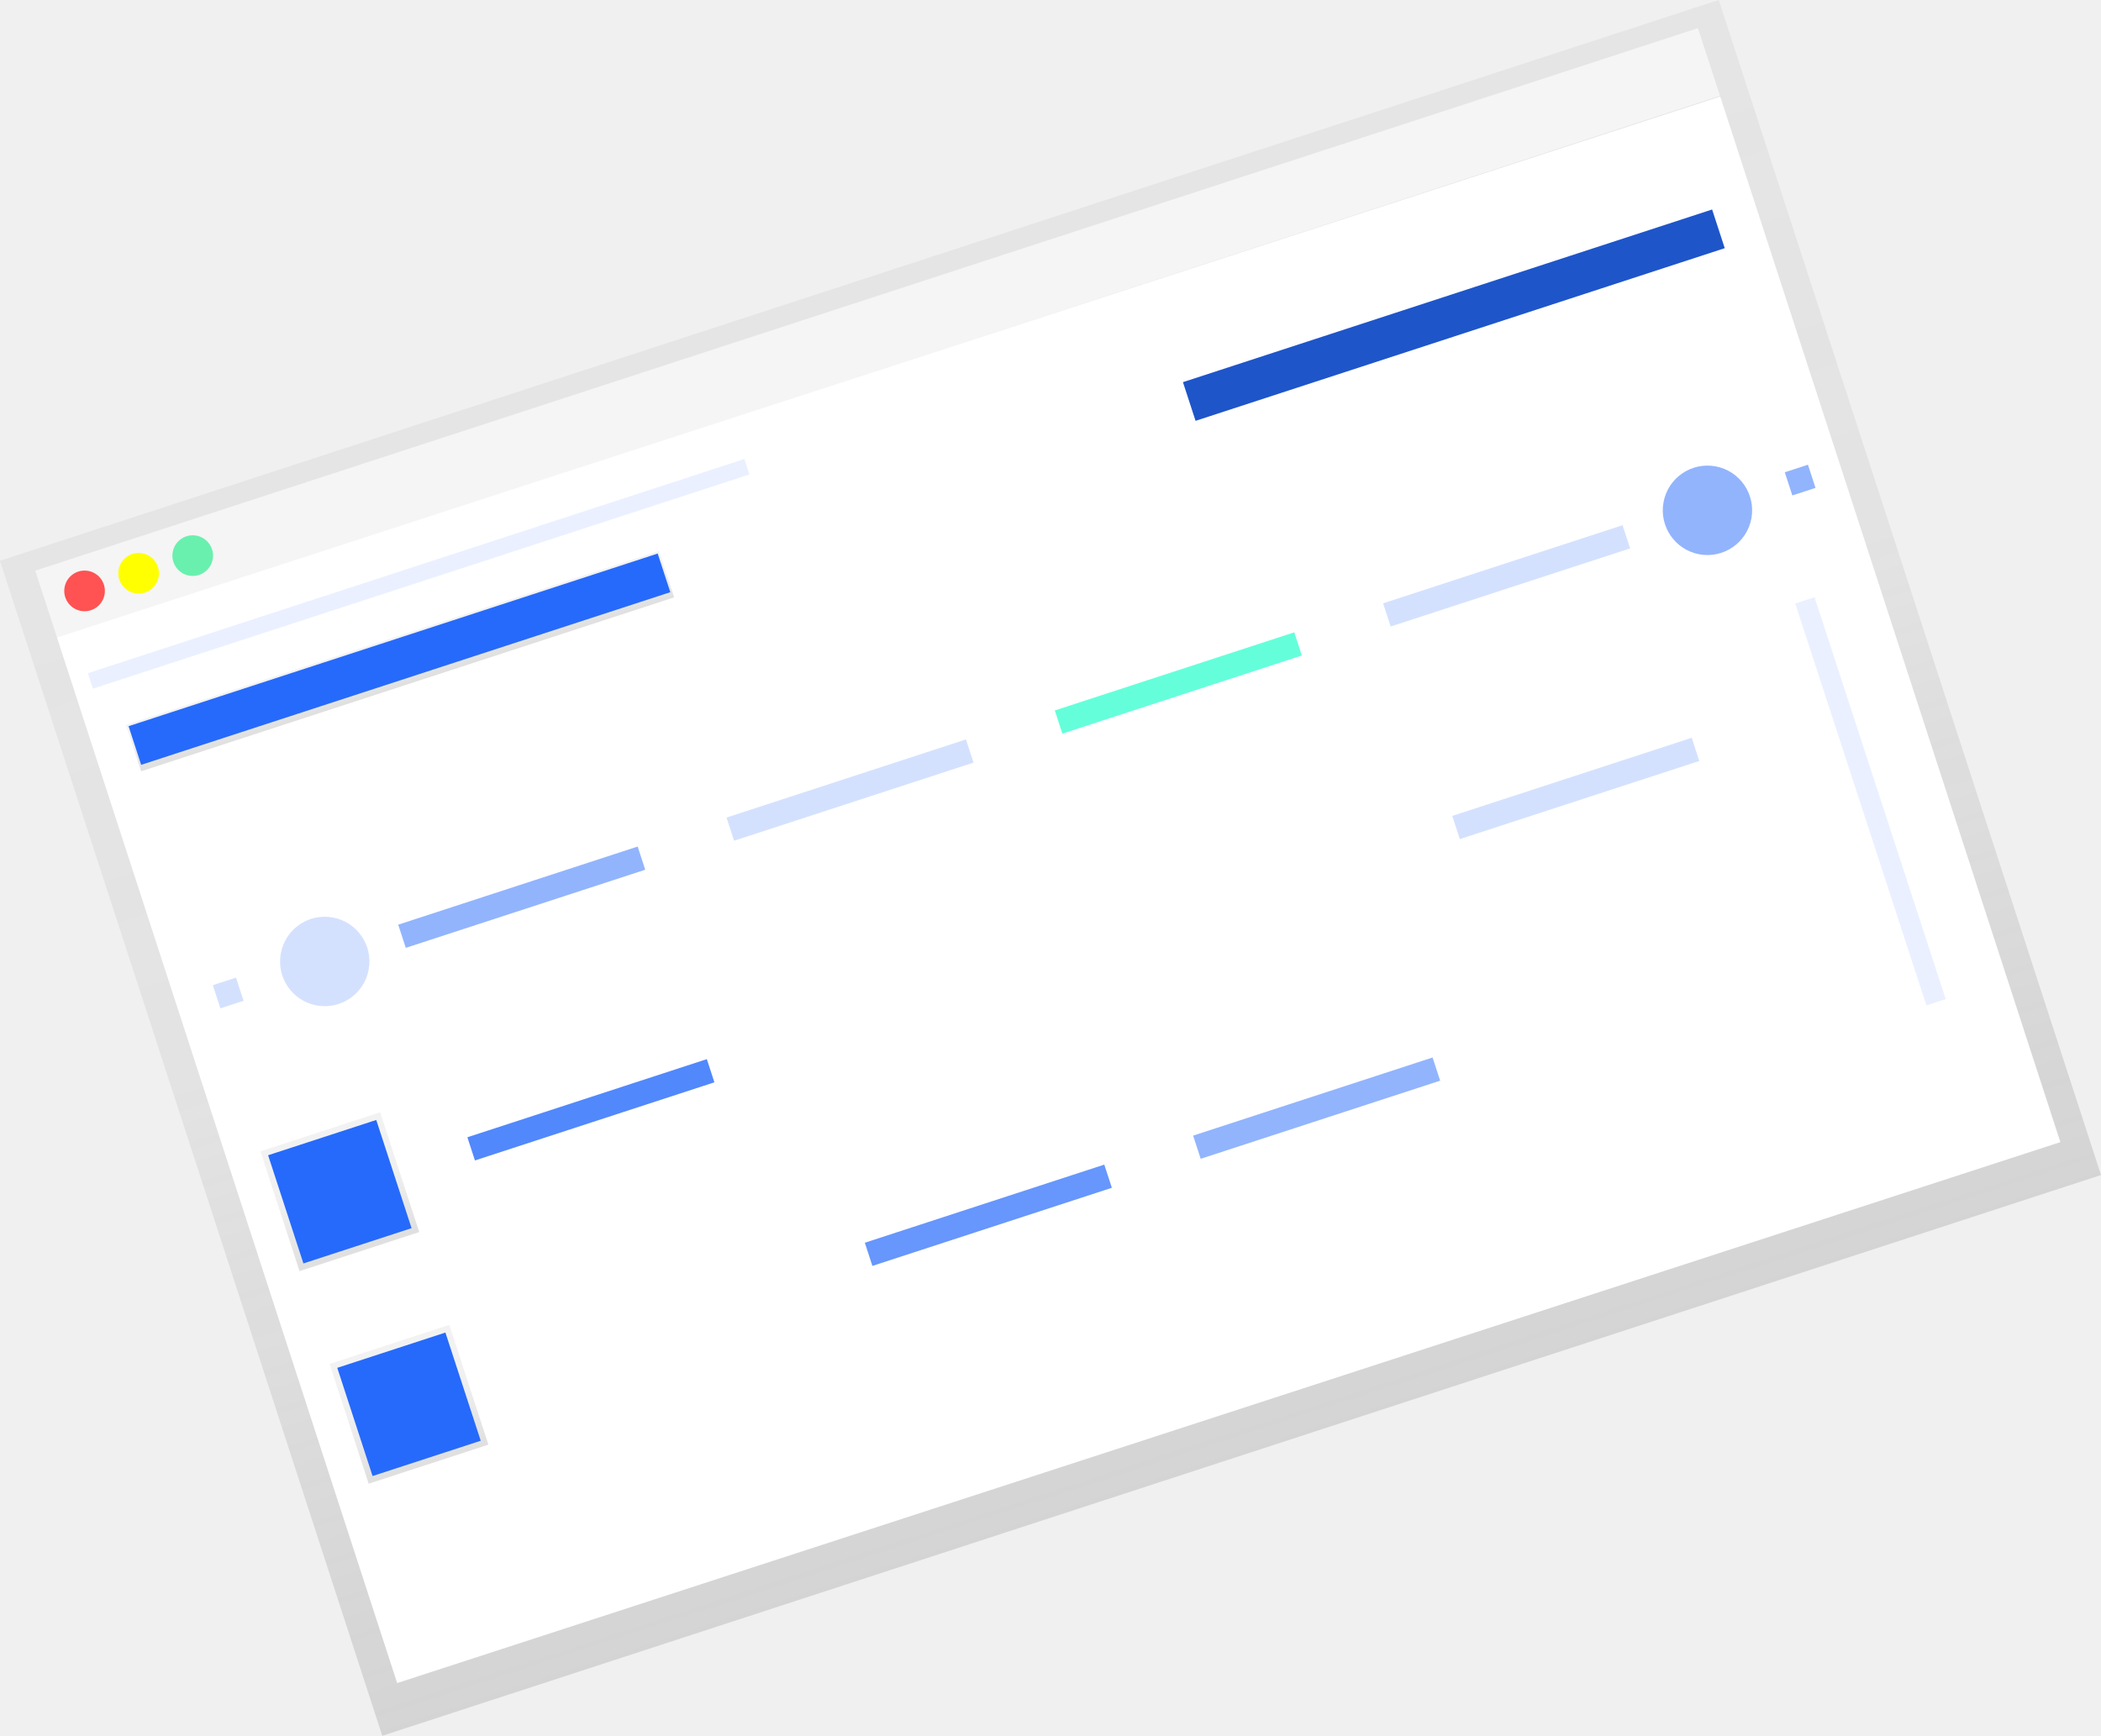
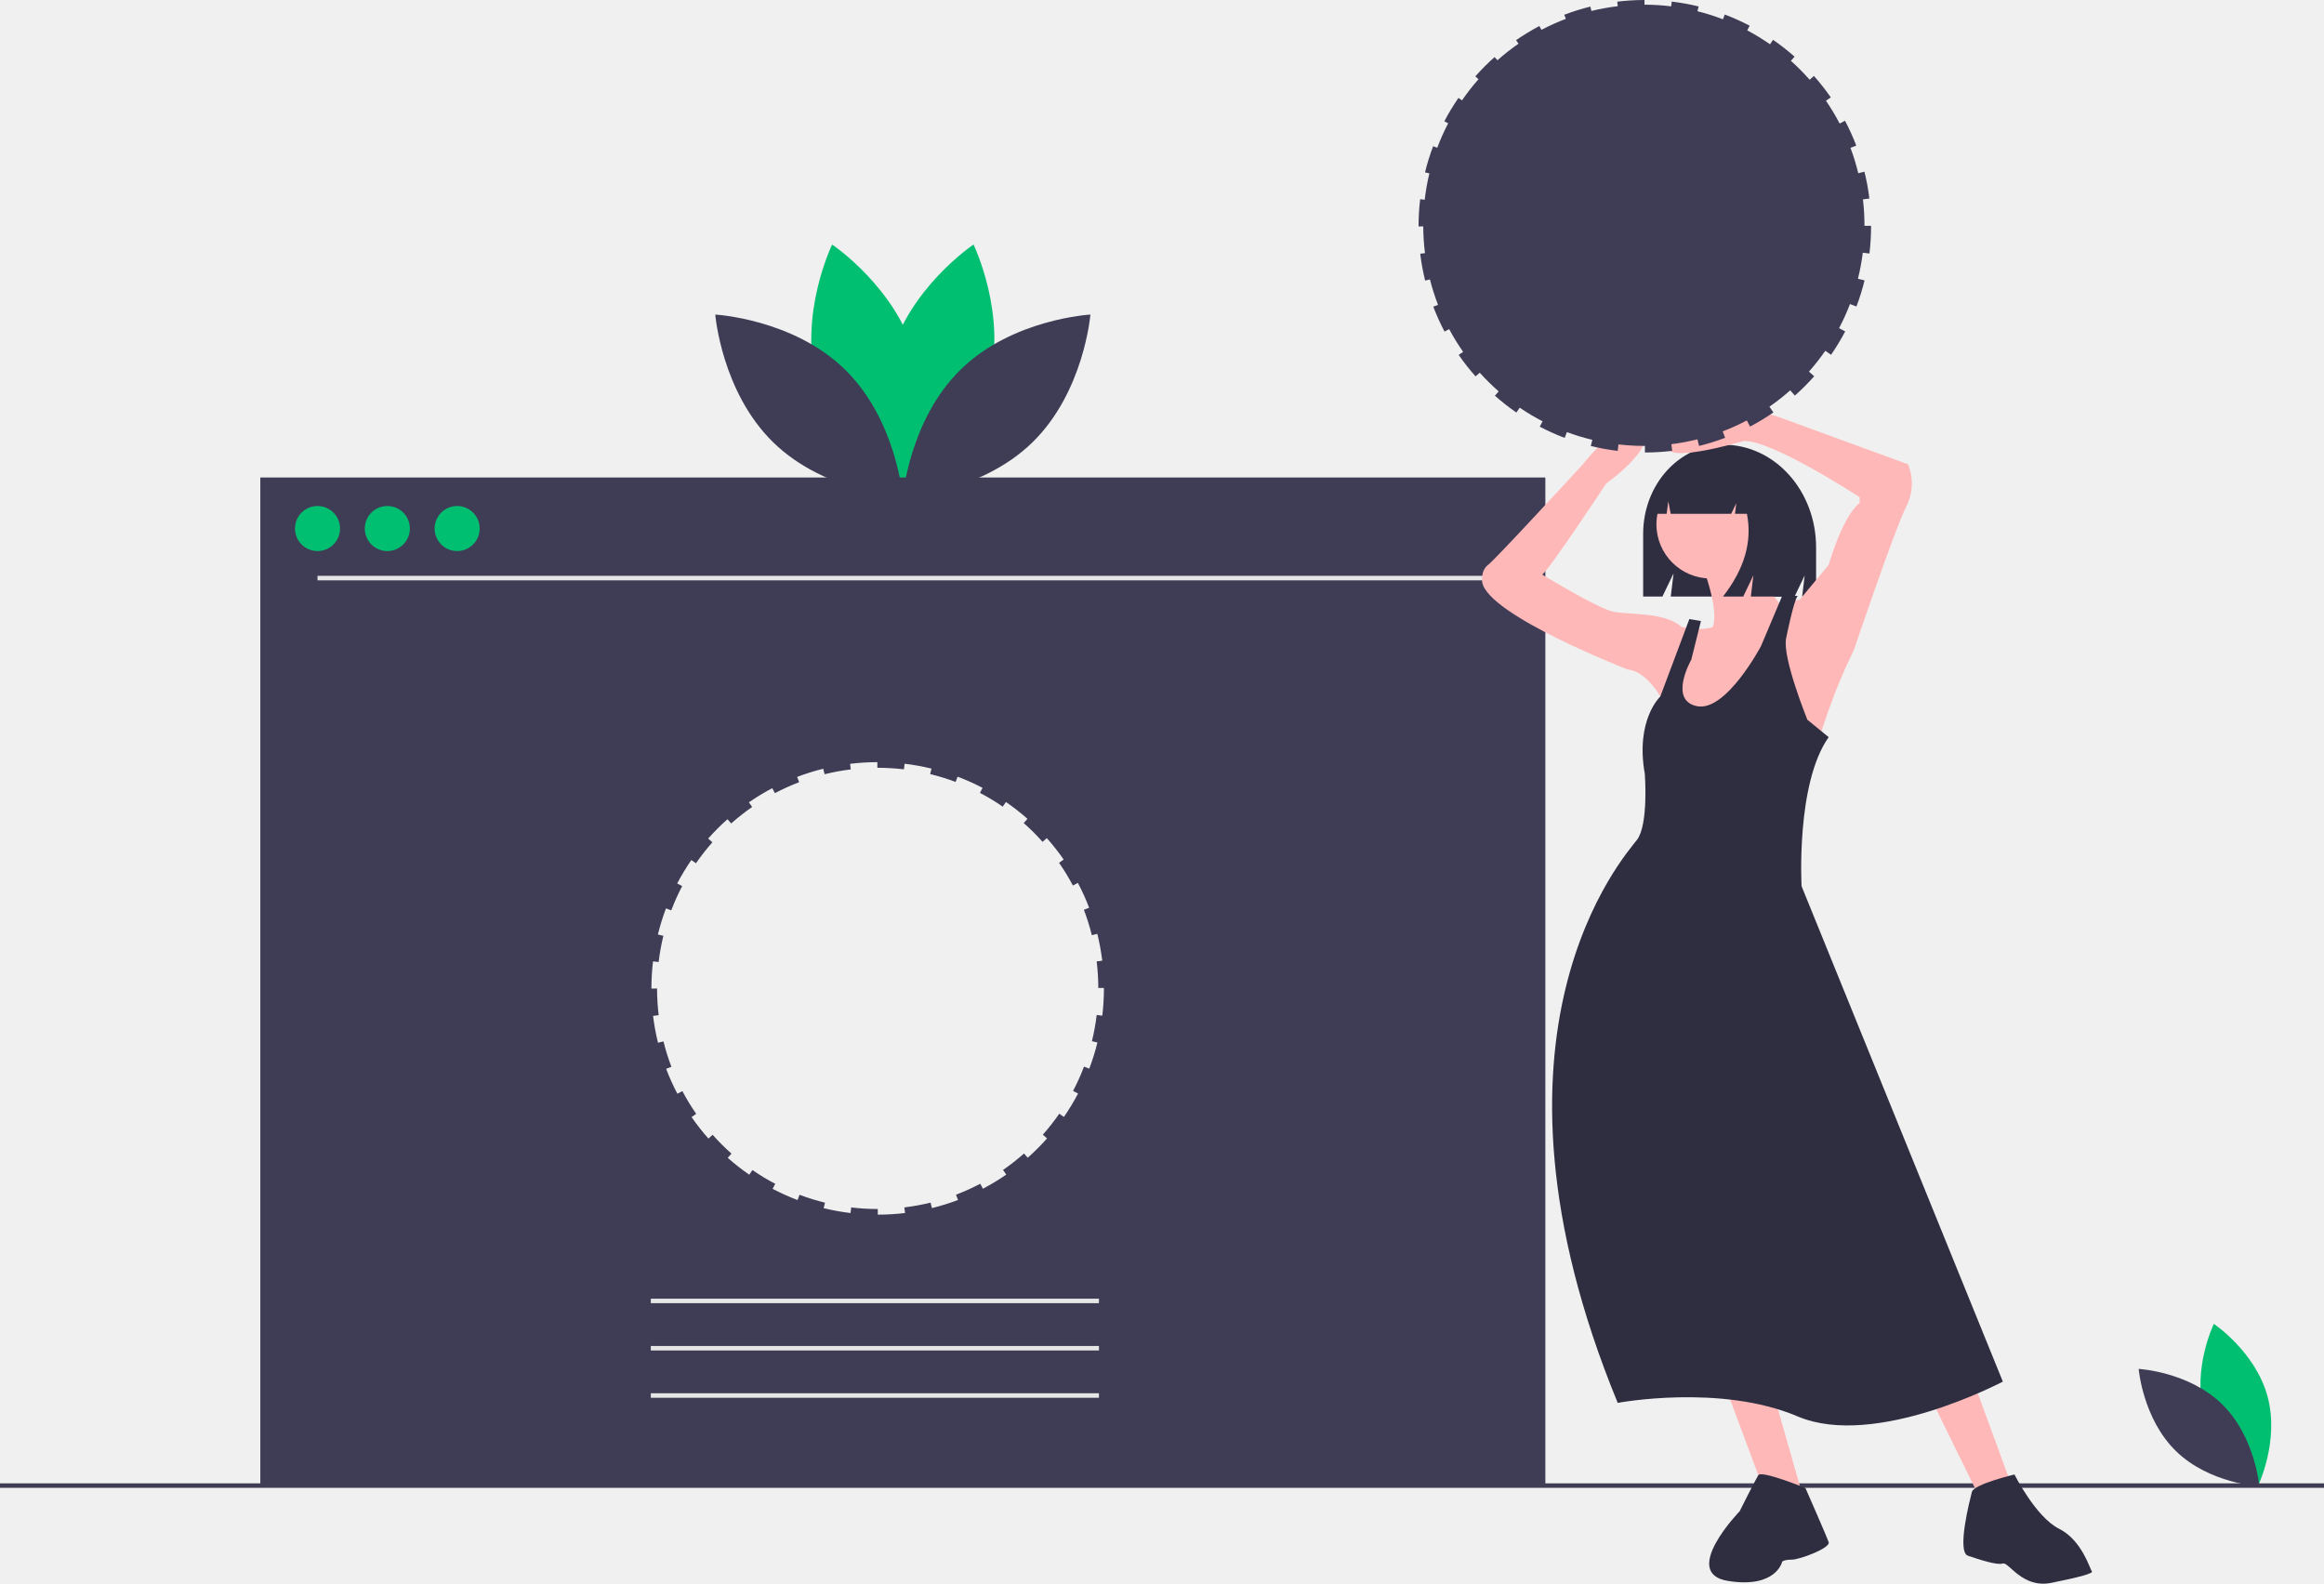
- <svg xmlns="http://www.w3.org/2000/svg" xmlns:xlink="http://www.w3.org/1999/xlink" id="e4476520-1cdd-4de1-b4a4-c2e57e044eb7" data-name="Layer 1" width="788.342" height="651.413" viewBox="0 0 788.342 651.413">
-   <defs>
-     <linearGradient id="b78b9e48-caff-40cd-bfac-697dfd386121" x1="569.547" y1="675.394" x2="569.547" y2="211.365" gradientTransform="matrix(0.95081, -0.30978, 0.30978, 0.95081, -284.7082, 80.56906)" gradientUnits="userSpaceOnUse">
-       <stop offset="0" stop-color="gray" stop-opacity="0.25" />
-       <stop offset="0.535" stop-color="gray" stop-opacity="0.12" />
-       <stop offset="1" stop-color="gray" stop-opacity="0.1" />
-     </linearGradient>
-     <linearGradient id="a7a990f4-c21b-418a-bc7f-4acb261d3bf8" x1="361.532" y1="303.194" x2="361.532" y2="284.791" gradientTransform="translate(-5.45241 78.23636) rotate(0.02701)" xlink:href="#b78b9e48-caff-40cd-bfac-697dfd386121" />
-     <linearGradient id="aeed7e2d-a8b9-4ff2-bd4e-181cb0d9c778" x1="278.365" y1="499.966" x2="278.365" y2="452.658" gradientTransform="translate(55.20266 95.07048) rotate(0.02701)" xlink:href="#b78b9e48-caff-40cd-bfac-697dfd386121" />
-     <linearGradient id="e6ca6cde-461e-46f7-87b0-8c45073014c9" x1="278.326" y1="583.861" x2="278.326" y2="536.552" gradientTransform="translate(81.23268 90.95594) rotate(0.02701)" xlink:href="#b78b9e48-caff-40cd-bfac-697dfd386121" />
-   </defs>
-   <polygon points="0 210.447 8.716 237.242 143.438 651.413 788.342 440.966 653.619 26.795 644.904 0 0 210.447" fill="url(#b78b9e48-caff-40cd-bfac-697dfd386121)" />
-   <rect x="206.997" y="235.997" width="656.268" height="26.694" transform="matrix(0.95066, -0.31022, 0.31022, 0.95066, -256.7802, 54.01895)" fill="#f5f5f5" />
-   <rect x="274.941" y="251.918" width="656.268" height="412.609" transform="translate(-317.9927 84.728) rotate(-18.01873)" fill="#fff" />
-   <ellipse cx="237.56" cy="346.047" rx="7.629" ry="7.62" transform="translate(-352.0378 391.7681) rotate(-79.42443)" fill="#ff5252" />
-   <ellipse cx="257.849" cy="339.426" rx="7.629" ry="7.62" transform="translate(-328.964 406.3068) rotate(-79.42443)" fill="#ff0" />
-   <ellipse cx="278.139" cy="332.805" rx="7.629" ry="7.62" transform="translate(-305.8903 420.8456) rotate(-79.42443)" fill="#69f0ae" />
-   <rect x="250.756" y="363.247" width="210.372" height="18.304" transform="translate(-303.7956 4.50114) rotate(-18.07273)" fill="url(#a7a990f4-c21b-418a-bc7f-4acb261d3bf8)" />
-   <rect x="251.282" y="364.047" width="208.847" height="15.254" transform="translate(-303.5822 4.39218) rotate(-18.07273)" fill="#266afb" />
-   <rect x="646.919" y="234.941" width="208.847" height="15.254" transform="translate(-244.0111 120.7588) rotate(-18.07273)" fill="#266afb" />
-   <rect x="646.919" y="234.941" width="208.847" height="15.254" transform="translate(-244.0111 120.7588) rotate(-18.07273)" opacity="0.2" />
-   <rect x="286.877" y="492.36" width="9.147" height="9.152" transform="translate(-345.6114 -9.36122) rotate(-18.07273)" fill="#266afb" opacity="0.2" />
-   <rect x="876.711" y="299.883" width="9.147" height="9.152" transform="translate(-256.8003 164.1231) rotate(-18.07273)" fill="#266afb" opacity="0.5" />
-   <ellipse cx="327.681" cy="485.113" rx="16.783" ry="16.764" transform="translate(-415.1605 593.9008) rotate(-79.42443)" fill="#266afb" opacity="0.2" />
-   <ellipse cx="846.503" cy="315.809" rx="16.783" ry="16.764" transform="translate(174.8683 965.6783) rotate(-79.42443)" fill="#266afb" opacity="0.5" />
-   <rect x="354.334" y="456.418" width="94.515" height="9.152" transform="translate(-329.0276 23.03389) rotate(-18.07273)" fill="#266afb" opacity="0.5" />
-   <rect x="380.285" y="536.198" width="94.515" height="9.152" transform="translate(-352.4969 35.02056) rotate(-18.07273)" fill="#266afb" opacity="0.8" />
-   <rect x="749.837" y="415.605" width="94.515" height="9.152" transform="translate(-296.8535 143.7147) rotate(-18.07273)" fill="#266afb" opacity="0.2" />
-   <rect x="529.42" y="575.78" width="94.515" height="9.152" transform="translate(-357.4185 83.2386) rotate(-18.07273)" fill="#266afb" opacity="0.7" />
-   <rect x="652.604" y="535.582" width="94.515" height="9.152" transform="translate(-338.8707 119.47) rotate(-18.07273)" fill="#266afb" opacity="0.5" />
-   <rect x="477.518" y="416.22" width="94.515" height="9.152" transform="translate(-310.4798 59.26525) rotate(-18.07273)" fill="#266afb" opacity="0.2" />
-   <rect x="600.702" y="376.022" width="94.515" height="9.152" transform="translate(-291.932 95.49662) rotate(-18.07273)" fill="#64ffda" />
-   <rect x="723.886" y="335.825" width="94.515" height="9.152" transform="translate(-273.3842 131.728) rotate(-18.07273)" fill="#266afb" opacity="0.2" />
-   <rect x="309.714" y="547.871" width="47.257" height="47.286" transform="translate(-366.6805 7.31422) rotate(-18.07273)" fill="url(#aeed7e2d-a8b9-4ff2-bd4e-181cb0d9c778)" />
-   <rect x="335.665" y="627.651" width="47.257" height="47.286" transform="translate(-390.1499 19.3009) rotate(-18.07273)" fill="url(#e6ca6cde-461e-46f7-87b0-8c45073014c9)" />
-   <rect x="312.001" y="550.159" width="42.684" height="42.71" transform="translate(-366.6805 7.31422) rotate(-18.07273)" fill="#266afb" />
-   <rect x="337.952" y="629.939" width="42.684" height="42.71" transform="translate(-390.1499 19.3009) rotate(-18.07273)" fill="#266afb" />
-   <rect x="233.341" y="336.586" width="259.153" height="6.101" transform="translate(-293.2877 5.04906) rotate(-18.07273)" fill="#266afb" opacity="0.1" />
-   <rect x="903.862" y="345.693" width="7.622" height="158.637" transform="translate(-292.8965 178.2572) rotate(-18.07273)" fill="#266afb" opacity="0.1" />
+ <svg xmlns="http://www.w3.org/2000/svg" data-name="Layer 1" width="1032" height="703.27" viewBox="0 0 1032 703.27">
+   <path d="M523.04,268.993c-8.382,30.986-37.093,50.176-37.093,50.176s-15.121-31.047-6.738-62.033,37.093-50.176,37.093-50.176S531.422,238.007,523.04,268.993Z" transform="translate(-84 -98.36496)" fill="#01bf71" />
+   <path d="M446.786,268.993c8.382,30.986,37.093,50.176,37.093,50.176s15.121-31.047,6.738-62.033-37.093-50.176-37.093-50.176S438.404,238.007,446.786,268.993Z" transform="translate(-84 -98.36496)" fill="#01bf71" />
+   <path d="M459.103,262.334c23.001,22.39,25.81,56.81,25.81,56.81s-34.482-1.883-57.483-24.273-25.81-56.81-25.81-56.81S436.102,239.943,459.103,262.334Z" transform="translate(-84 -98.36496)" fill="#3f3d56" />
+   <path d="M510.723,262.334c-23.001,22.39-25.81,56.81-25.81,56.81s34.482-1.883,57.483-24.273,25.81-56.81,25.81-56.81S533.724,239.943,510.723,262.334Z" transform="translate(-84 -98.36496)" fill="#3f3d56" />
+   <path d="M1062.752,726.152c5.391,19.928,23.856,32.27,23.856,32.27s9.725-19.968,4.334-39.896-23.856-32.27-23.856-32.27S1057.361,706.224,1062.752,726.152Z" transform="translate(-84 -98.36496)" fill="#01bf71" />
+   <path d="M1070.674,721.869c14.793,14.4,16.6,36.537,16.6,36.537s-22.177-1.211-36.97-15.611-16.6-36.537-16.6-36.537S1055.881,707.469,1070.674,721.869Z" transform="translate(-84 -98.36496)" fill="#3f3d56" />
+   <path d="M199.594,310.406v447.745H770.232v-447.745ZM574.212,537.287a101.783,101.783,0,0,1-.722,12.104l-2.488-.299a97.576,97.576,0,0,1-2.119,11.635l2.435.597a100.053,100.053,0,0,1-3.607,11.592l-2.344-.889a97.447,97.447,0,0,1-4.861,10.788l2.219,1.166a100.694,100.694,0,0,1-6.286,10.379l-2.062-1.426a98.395,98.395,0,0,1-7.301,9.308l1.876,1.663a101.235,101.235,0,0,1-8.575,8.577l-1.663-1.876a98.394,98.394,0,0,1-9.302,7.3l1.426,2.061a100.835,100.835,0,0,1-10.369,6.284l-1.167-2.217a97.44,97.44,0,0,1-10.782,4.863l.89,2.343a99.857,99.857,0,0,1-11.583,3.609l-.598-2.433a97.568,97.568,0,0,1-11.634,2.125l.3,2.488a101.993,101.993,0,0,1-12.104.728l-.001-2.5-.047.001a98.939,98.939,0,0,1-11.758-.705l-.298,2.489a100.956,100.956,0,0,1-11.934-2.166l.597-2.436a97.2,97.2,0,0,1-11.302-3.51l-.888,2.344a100.203,100.203,0,0,1-11.068-4.981l1.166-2.219a97.943,97.943,0,0,1-10.122-6.124l-1.425,2.062a101.48,101.48,0,0,1-9.549-7.48l1.662-1.878a98.58,98.58,0,0,1-8.368-8.358l-1.875,1.665a101.348,101.348,0,0,1-7.491-9.536l2.061-1.428a97.957,97.957,0,0,1-6.133-10.107l-2.218,1.168a100.344,100.344,0,0,1-4.994-11.057l2.343-.891a97.203,97.203,0,0,1-3.525-11.289l-2.434.6a100.425,100.425,0,0,1-2.184-11.933l2.487-.3a98.928,98.928,0,0,1-.72-11.852l-2.501.047.001-.133a101.646,101.646,0,0,1,.71-11.969l2.489.297a97.587,97.587,0,0,1,2.108-11.638l-2.436-.595a99.953,99.953,0,0,1,3.596-11.595l2.345.887a97.44,97.44,0,0,1,4.851-10.793l-2.22-1.164a100.866,100.866,0,0,1,6.276-10.386l2.063,1.424a98.385,98.385,0,0,1,7.291-9.314l-1.878-1.661a101.373,101.373,0,0,1,8.566-8.585l1.666,1.875a98.398,98.398,0,0,1,9.296-7.31l-1.429-2.061a100.929,100.929,0,0,1,10.363-6.295l1.17,2.218a97.441,97.441,0,0,1,10.776-4.874l-.893-2.344a99.745,99.745,0,0,1,11.58-3.62l.601,2.433a97.58,97.58,0,0,1,11.632-2.137l-.302-2.487a101.641,101.641,0,0,1,12.104-.739l.003,2.501c.048-0.0.095-.002.143-.002a98.941,98.941,0,0,1,11.663.694l.296-2.489a100.623,100.623,0,0,1,11.937,2.154l-.594,2.437a97.19,97.19,0,0,1,11.306,3.499l.886-2.346a100.047,100.047,0,0,1,11.073,4.971l-1.164,2.221a97.945,97.945,0,0,1,10.129,6.114l1.423-2.064a101.676,101.676,0,0,1,9.556,7.472l-1.66,1.88a98.56,98.56,0,0,1,8.376,8.35l1.874-1.666a101.376,101.376,0,0,1,7.5,9.527l-2.06,1.43a97.952,97.952,0,0,1,6.143,10.102l2.217-1.171a100.349,100.349,0,0,1,5.005,11.052l-2.343.894a97.188,97.188,0,0,1,3.536,11.285l2.434-.602a100.563,100.563,0,0,1,2.195,11.93l-2.486.303a98.921,98.921,0,0,1,.729,11.804h2.502Z" transform="translate(-84 -98.36496)" fill="#3f3d56" />
+   <circle cx="141" cy="234.709" r="10" fill="#01bf71" />
+   <circle cx="172" cy="234.709" r="10" fill="#01bf71" />
+   <circle cx="203" cy="234.709" r="10" fill="#01bf71" />
+   <rect x="141" y="255.709" width="518" height="2" fill="#e6e6e6" />
+   <rect x="289" y="576.709" width="199" height="2" fill="#e6e6e6" />
+   <rect x="289" y="597.709" width="199" height="2" fill="#e6e6e6" />
+   <rect x="289" y="618.709" width="199" height="2" fill="#e6e6e6" />
+   <rect y="658.709" width="1032" height="2" fill="#3f3d56" />
+   <path d="M849.366,295.848h0c-19.72,0-35.707,17.741-35.707,39.627v27.805h8.552l4.951-10.302-1.238,10.302h54.967l4.501-9.366-1.125,9.366h6.189V341.448C890.456,316.264,872.059,295.848,849.366,295.848Z" transform="translate(-84 -98.36496)" fill="#2f2e41" />
+   <polygon points="765.634 614.389 781.963 658.219 801.729 668.531 786.26 614.389 765.634 614.389" fill="#ffb8b8" />
+   <polygon points="855.871 617.827 880.793 668.531 893.684 660.797 874.778 609.233 855.871 617.827" fill="#ffb8b8" />
+   <circle cx="759.619" cy="232.818" r="24.063" fill="#ffb8b8" />
+   <path d="M840.181,350.09s8.594,22.344,3.438,28.36,32.657-9.453,32.657-9.453-16.329-19.766-15.469-28.36Z" transform="translate(-84 -98.36496)" fill="#ffb8b8" />
+   <path d="M870.26,367.277l12.891-2.578,12.891-15.469s6.016-21.485,13.75-27.501V319.151s-39.532-25.782-51.564-24.922c0,0-40.392,12.032-32.657,0,2.175-3.384,5.914-6.088,10.165-8.227a49.889,49.889,0,0,1,39.521-1.955l56.02,20.495a22.284,22.284,0,0,1-.859,18.907c-5.156,10.313-23.204,63.595-23.204,63.595a238.619,238.619,0,0,0-11.172,26.641c-4.297,12.891-7.735,21.485-7.735,21.485l-73.049-.859,6.016-26.641s-6.016-11.172-14.61-12.032c0,0-61.876-24.063-64.455-38.673,0,0-.859-5.156,2.578-7.735s42.11-44.689,42.11-44.689,17.188-22.344,25.782-15.469-15.469,24.063-15.469,24.063-24.922,37.813-28.36,40.392c0,0,24.063,14.61,30.938,16.329s23.204,0,30.938,6.875a27.082,27.082,0,0,0,20.625-2.578C861.666,368.137,870.26,367.277,870.26,367.277Z" transform="translate(-84 -98.36496)" fill="#ffb8b8" />
+   <path d="M834.165,373.293,821.274,407.669s-11.172,10.313-6.875,34.376c0,0,1.719,22.344-3.438,29.219s-76.486,85.08-8.594,250.084c0,0,45.548-8.594,79.924,6.016S973.387,711.895,973.387,711.895L884.01,491.89s-2.578-45.548,12.032-66.173l-9.453-7.735s-11.172-27.501-9.453-36.095c0,0,3.438-17.188,5.156-18.907h-6.875l-9.453,22.344s-15.469,29.219-28.36,26.641-2.578-20.625-2.578-20.625l4.297-17.188Z" transform="translate(-84 -98.36496)" fill="#2f2e41" />
+   <path d="M885.729,759.162s-19.522-7.985-20.933-5.711-8.286,16.024-8.286,16.024-26.641,27.501-5.156,30.938,24.063-8.594,24.063-8.594.859-.859,4.297-.859,17.188-5.156,16.329-7.735S885.729,759.162,885.729,759.162Z" transform="translate(-84 -98.36496)" fill="#2f2e41" />
+   <path d="M978.544,753.146s-18.047,4.297-18.907,7.735-6.875,26.641-1.719,28.36,12.891,4.297,15.469,3.438,8.594,11.172,21.485,8.594,18.907-4.297,18.047-5.156-4.297-13.75-14.61-18.907S978.544,753.146,978.544,753.146Z" transform="translate(-84 -98.36496)" fill="#2f2e41" />
+   <path d="M859.517,306.764a18.727,18.727,0,0,0-14.776-7.54h-.701c-13.516,0-24.473,12.231-24.473,27.318v0h4.529l.731-5.567,1.072,5.567h26.861l2.25-4.71-.563,4.71H859.733q3.699,18.369-10.629,36.738h9.002l4.501-9.42-1.125,9.42h17.16l3.376-21.666C882.016,325.388,872.589,311.629,859.517,306.764Z" transform="translate(-84 -98.36496)" fill="#2f2e41" />
+   <path d="M911.937,198.646c0-.08.003-.159.003-.239a98.954,98.954,0,0,0-.678-11.519l2.861-.349a100.484,100.484,0,0,0-2.195-11.93l-2.74.678a97.196,97.196,0,0,0-3.462-11.272l2.576-.983a100.24,100.24,0,0,0-5.005-11.052l-2.376,1.255a97.938,97.938,0,0,0-6.073-10.124l2.148-1.491a101.35,101.35,0,0,0-7.5-9.529l-1.901,1.69a98.566,98.566,0,0,0-8.325-8.401l1.636-1.851a101.41,101.41,0,0,0-9.556-7.473l-1.361,1.974A97.974,97.974,0,0,0,859.884,111.846l1.08-2.061a100.492,100.492,0,0,0-11.072-4.971l-.798,2.113a97.198,97.198,0,0,0-11.318-3.573l.52-2.13a100.371,100.371,0,0,0-11.938-2.155l-.25,2.114a98.914,98.914,0,0,0-11.852-.745l-.002-2.074a101.818,101.818,0,0,0-12.104.739l.245,2.015a97.592,97.592,0,0,0-11.7,2.105l-.477-1.931a100.063,100.063,0,0,0-11.578,3.622l.695,1.825a97.425,97.425,0,0,0-10.85,4.879l-.899-1.704a100.875,100.875,0,0,0-10.362,6.294l1.087,1.569a98.399,98.399,0,0,0-9.358,7.347l-1.262-1.421a101.397,101.397,0,0,0-8.567,8.586l1.424,1.259a98.377,98.377,0,0,0-7.329,9.377l-1.571-1.084a100.677,100.677,0,0,0-6.276,10.385l1.706.895a97.445,97.445,0,0,0-4.855,10.866l-1.826-.691a100.015,100.015,0,0,0-3.597,11.595l1.932.472a97.611,97.611,0,0,0-2.075,11.704l-2.017-.24a102.051,102.051,0,0,0-.71,12.007v.095l2.077-.039a98.9,98.9,0,0,0,.769,11.89l-2.111.255a100.533,100.533,0,0,0,2.183,11.932l2.128-.524a97.209,97.209,0,0,0,3.599,11.303l-2.112.803a100.451,100.451,0,0,0,4.994,11.056l2.06-1.085a97.99,97.99,0,0,0,6.203,10.086l-1.971,1.365a101.493,101.493,0,0,0,7.49,9.537l1.848-1.64a98.581,98.581,0,0,0,8.419,8.307l-1.685,1.903a101.127,101.127,0,0,0,9.548,7.482l1.486-2.152a97.913,97.913,0,0,0,10.144,6.054l-1.249,2.379a100.441,100.441,0,0,0,11.068,4.981l.977-2.577a97.192,97.192,0,0,0,11.289,3.437l-.671,2.741a100.427,100.427,0,0,0,11.935,2.167l.342-2.864a98.973,98.973,0,0,0,11.283.651c.159,0,.318-.005.477-.006l.001,2.936a101.904,101.904,0,0,0,12.104-.728l-.358-2.96a97.547,97.547,0,0,0,11.568-2.157l.724,2.939a100.214,100.214,0,0,0,11.582-3.61l-1.087-2.862a97.45,97.45,0,0,0,10.708-4.859l1.438,2.733a100.824,100.824,0,0,0,10.37-6.285l-1.767-2.553a98.399,98.399,0,0,0,9.241-7.263l2.065,2.33a101.387,101.387,0,0,0,8.575-8.577l-2.33-2.065a98.39,98.39,0,0,0,7.263-9.245l2.554,1.766a100.982,100.982,0,0,0,6.286-10.378l-2.733-1.437a97.454,97.454,0,0,0,4.857-10.714l2.864,1.086a100.146,100.146,0,0,0,3.605-11.591l-2.939-.722a97.559,97.559,0,0,0,2.151-11.568l2.961.356a102.004,102.004,0,0,0,.722-12.104v-.19Z" transform="translate(-84 -98.36496)" fill="#3f3d56" />
</svg>
